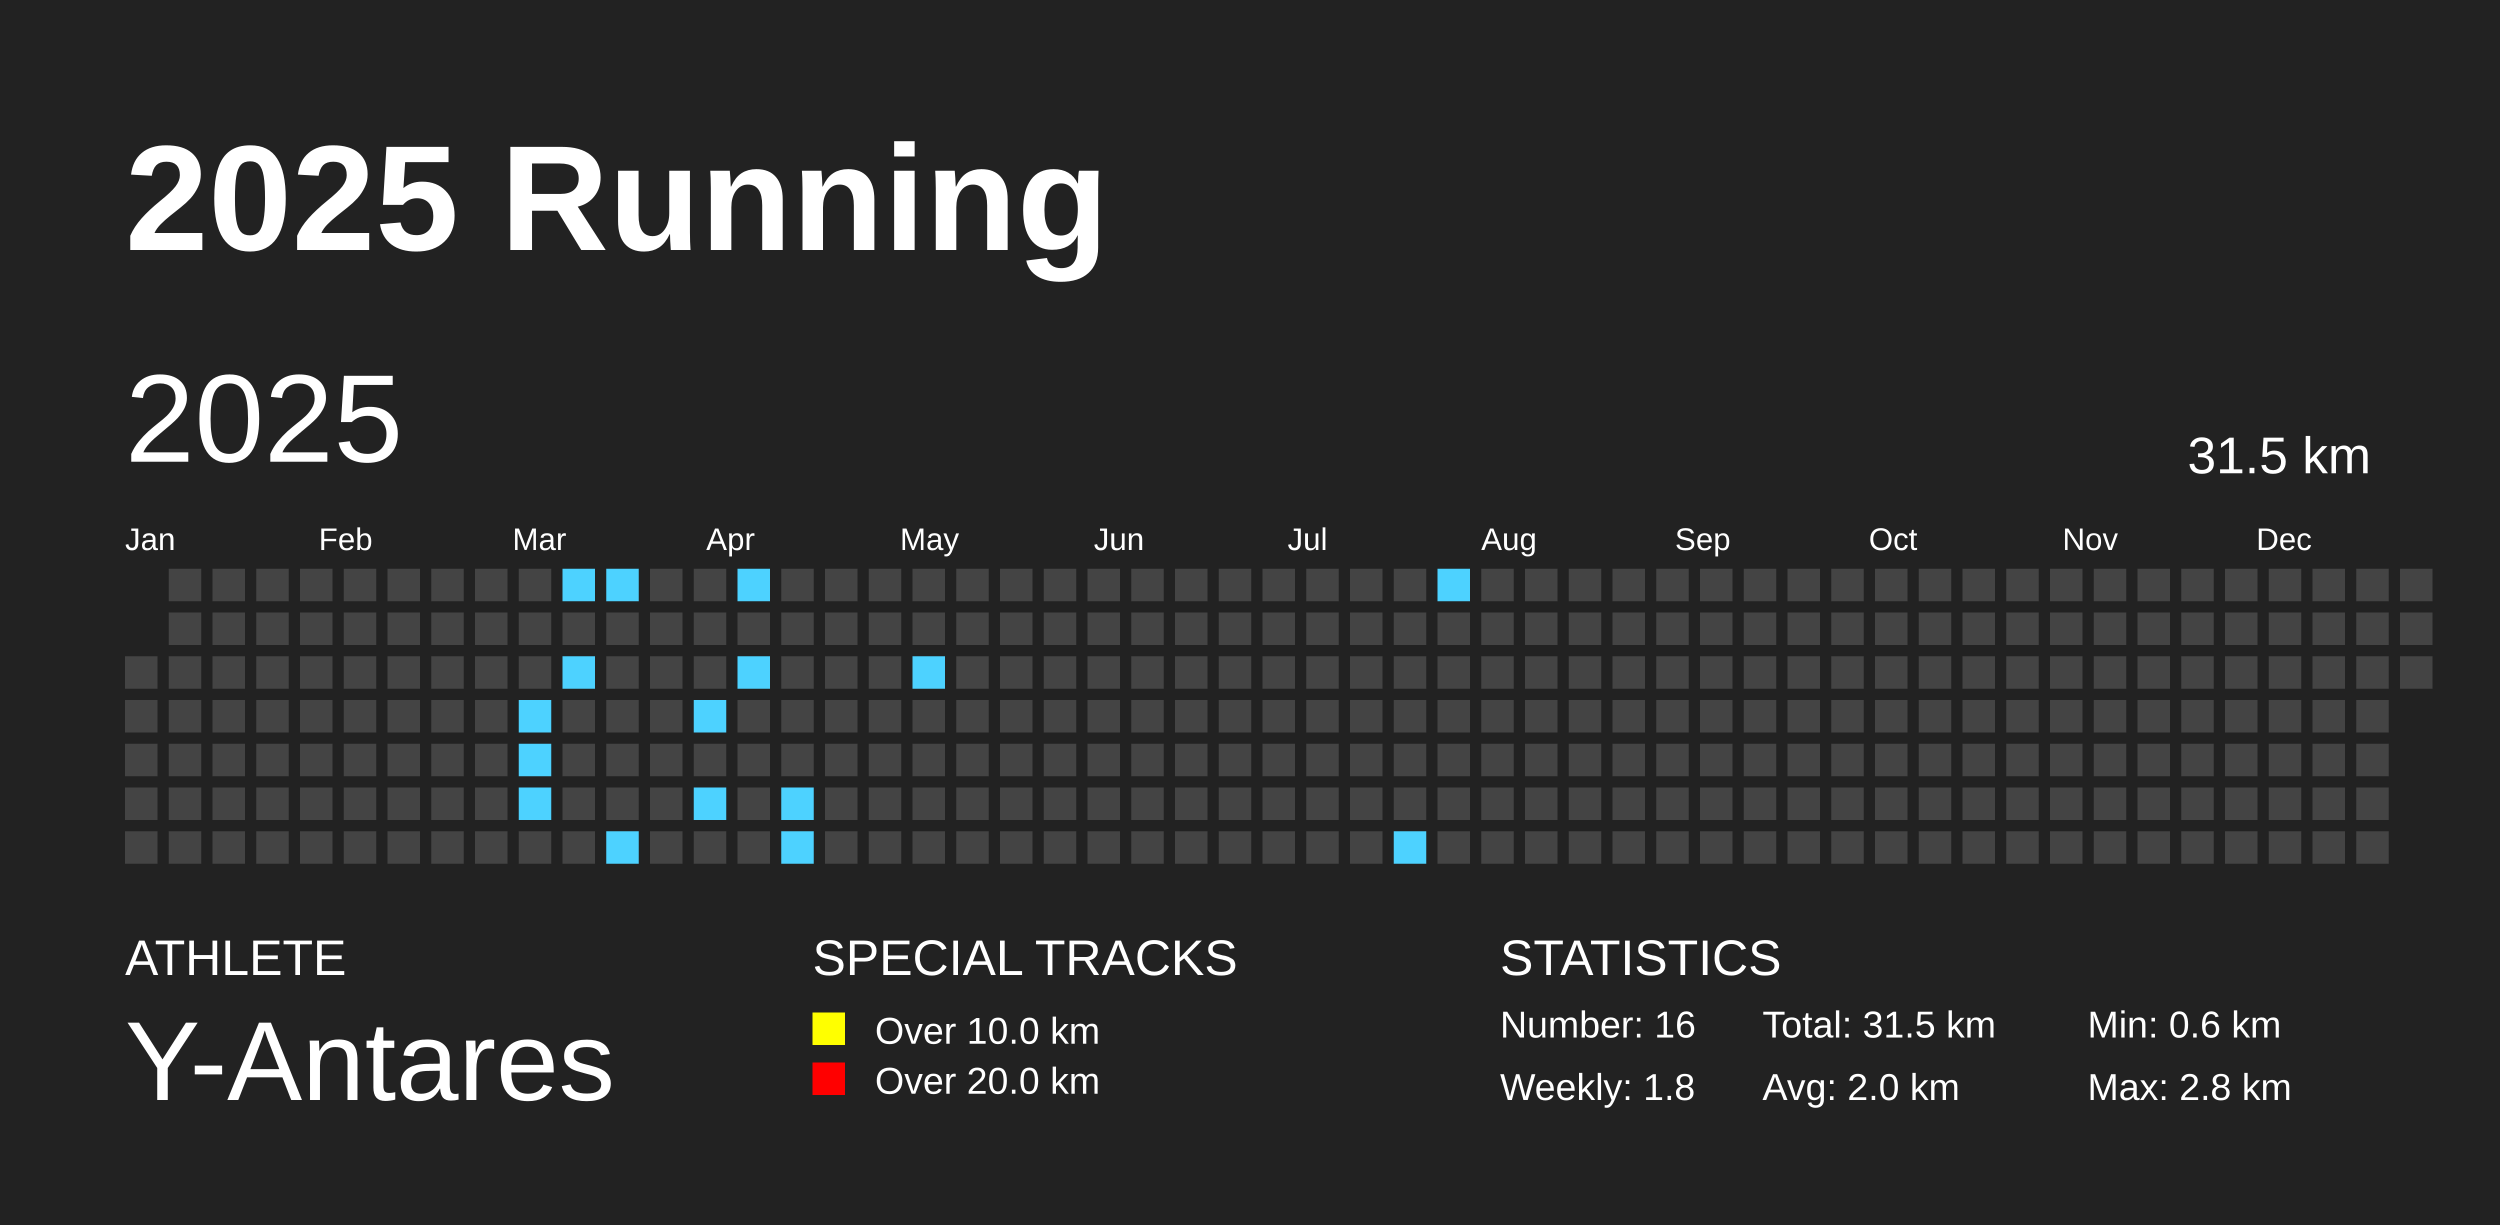
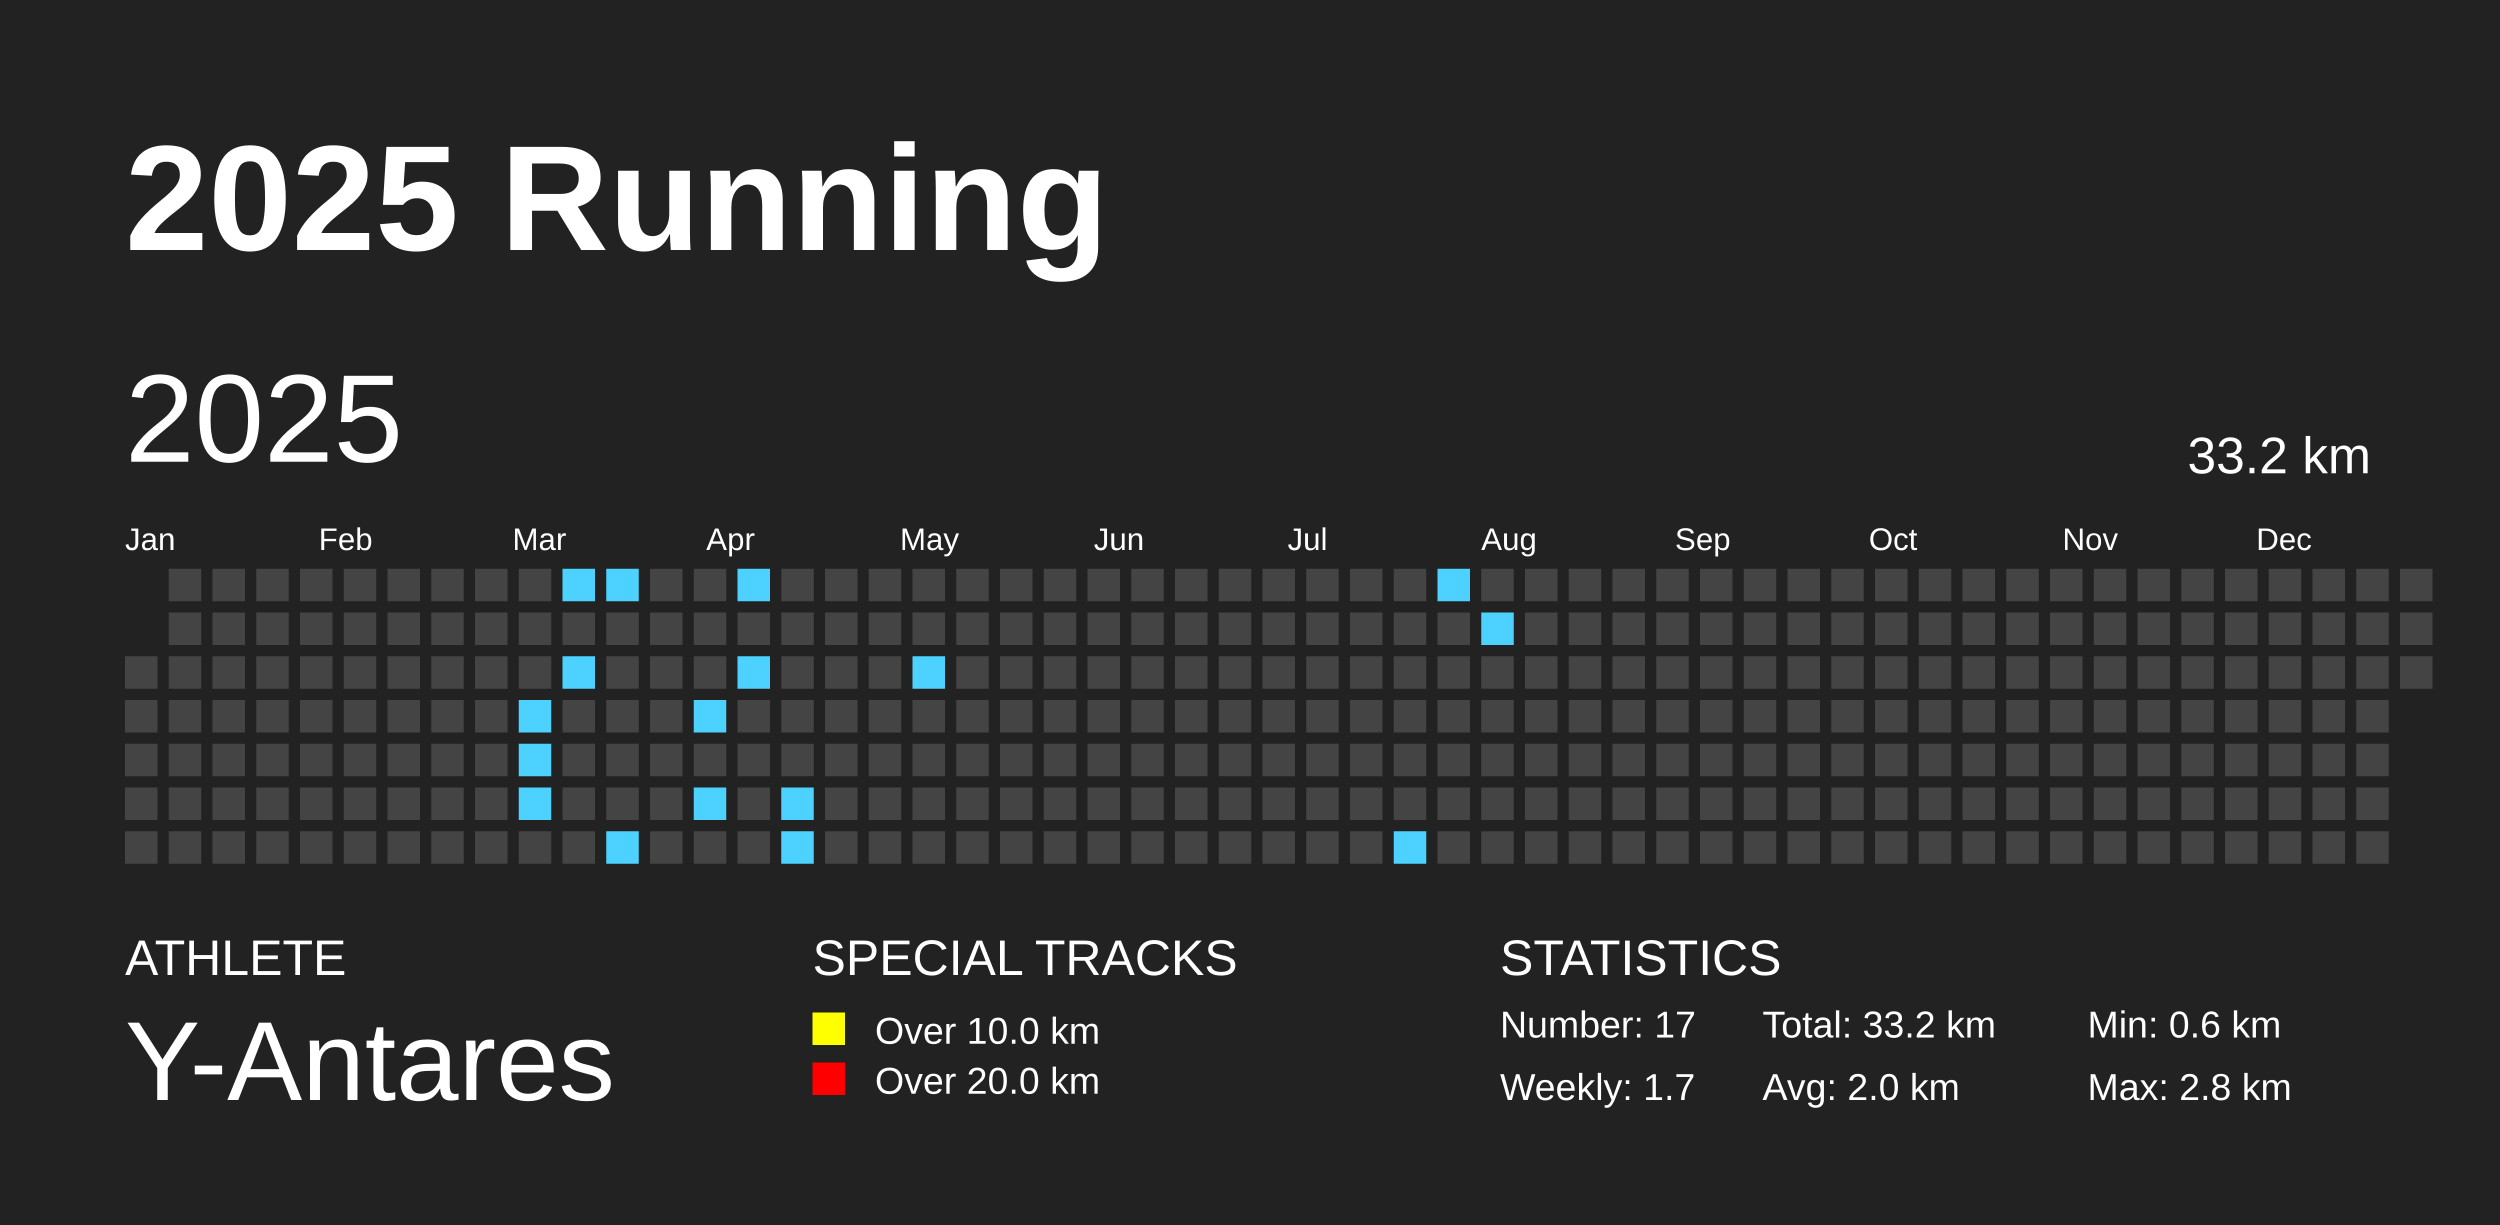
<svg xmlns="http://www.w3.org/2000/svg" baseProfile="full" height="98mm" version="1.1" viewBox="0,0,200,98" width="200mm">
  <defs />
  <rect fill="#222222" height="98" width="200" x="0" y="0" />
  <text fill="#FFFFFF" style="font-size:12px; font-family:Arial; font-weight:bold;" x="10" y="20">2025 Running</text>
  <text fill="#FFFFFF" style="font-size:4px; font-family:Arial" x="10" y="78">ATHLETE</text>
  <text fill="#FFFFFF" style="font-size:9px; font-family:Arial" x="10" y="88">Y-Antares</text>
  <text fill="#FFFFFF" style="font-size:4px; font-family:Arial" x="65" y="78">SPECIAL TRACKS</text>
  <rect fill="yellow" height="2.6" width="2.6" x="65" y="81" />
  <text fill="#FFFFFF" style="font-size:3px; font-family:Arial" x="70" y="83.5">Over 10.0 km</text>
  <rect fill="red" height="2.6" width="2.6" x="65" y="85" />
  <text fill="#FFFFFF" style="font-size:3px; font-family:Arial" x="70" y="87.5">Over 20.0 km</text>
  <text fill="#FFFFFF" style="font-size:4px; font-family:Arial" x="120" y="78">STATISTICS</text>
-   <text fill="#FFFFFF" style="font-size:3px; font-family:Arial" x="120" y="83">Number: 16</text>
-   <text fill="#FFFFFF" style="font-size:3px; font-family:Arial" x="120" y="88">Weekly: 1.8</text>
-   <text fill="#FFFFFF" style="font-size:3px; font-family:Arial" x="141" y="83">Total: 31.5 km</text>
+   <text fill="#FFFFFF" style="font-size:3px; font-family:Arial" x="120" y="83">Number: 17</text>
+   <text fill="#FFFFFF" style="font-size:3px; font-family:Arial" x="120" y="88">Weekly: 1.7</text>
+   <text fill="#FFFFFF" style="font-size:3px; font-family:Arial" x="141" y="83">Total: 33.2 km</text>
  <text fill="#FFFFFF" style="font-size:3px; font-family:Arial" x="141" y="88">Avg: 2.0 km</text>
  <text fill="#FFFFFF" style="font-size:3px; font-family:Arial" x="167" y="83">Min: 0.6 km</text>
  <text fill="#FFFFFF" style="font-size:3px; font-family:Arial" x="167" y="88">Max: 2.8 km</text>
  <text dominant-baseline="hanging" fill="#FFFFFF" style="font-size:10.0px; font-family:Arial;" x="10" y="30">2025</text>
-   <text dominant-baseline="hanging" fill="#FFFFFF" style="font-size:4.125px; font-family:Arial;" x="175" y="35">31.5 km</text>
+   <text dominant-baseline="hanging" fill="#FFFFFF" style="font-size:4.125px; font-family:Arial;" x="175" y="35">33.2 km</text>
  <text fill="#FFFFFF" style="font-size:2.5px; font-family:Arial" x="10.0" y="44">Jan</text>
  <text fill="#FFFFFF" style="font-size:2.5px; font-family:Arial" x="25.5" y="44">Feb</text>
  <text fill="#FFFFFF" style="font-size:2.5px; font-family:Arial" x="41.0" y="44">Mar</text>
  <text fill="#FFFFFF" style="font-size:2.5px; font-family:Arial" x="56.5" y="44">Apr</text>
  <text fill="#FFFFFF" style="font-size:2.5px; font-family:Arial" x="72.0" y="44">May</text>
  <text fill="#FFFFFF" style="font-size:2.5px; font-family:Arial" x="87.5" y="44">Jun</text>
  <text fill="#FFFFFF" style="font-size:2.5px; font-family:Arial" x="103.0" y="44">Jul</text>
  <text fill="#FFFFFF" style="font-size:2.5px; font-family:Arial" x="118.5" y="44">Aug</text>
  <text fill="#FFFFFF" style="font-size:2.5px; font-family:Arial" x="134.0" y="44">Sep</text>
  <text fill="#FFFFFF" style="font-size:2.5px; font-family:Arial" x="149.5" y="44">Oct</text>
  <text fill="#FFFFFF" style="font-size:2.5px; font-family:Arial" x="165.0" y="44">Nov</text>
  <text fill="#FFFFFF" style="font-size:2.5px; font-family:Arial" x="180.5" y="44">Dec</text>
  <rect fill="#444444" height="2.6" width="2.6" x="10.0" y="52.5" />
  <rect fill="#444444" height="2.6" width="2.6" x="10.0" y="56.0" />
  <rect fill="#444444" height="2.6" width="2.6" x="10.0" y="59.5" />
  <rect fill="#444444" height="2.6" width="2.6" x="10.0" y="63.0" />
  <rect fill="#444444" height="2.6" width="2.6" x="10.0" y="66.5" />
  <rect fill="#444444" height="2.6" width="2.6" x="13.5" y="45.5" />
  <rect fill="#444444" height="2.6" width="2.6" x="13.5" y="49.0" />
  <rect fill="#444444" height="2.6" width="2.6" x="13.5" y="52.5" />
  <rect fill="#444444" height="2.6" width="2.6" x="13.5" y="56.0" />
  <rect fill="#444444" height="2.6" width="2.6" x="13.5" y="59.5" />
  <rect fill="#444444" height="2.6" width="2.6" x="13.5" y="63.0" />
  <rect fill="#444444" height="2.6" width="2.6" x="13.5" y="66.5" />
  <rect fill="#444444" height="2.6" width="2.6" x="17.0" y="45.5" />
  <rect fill="#444444" height="2.6" width="2.6" x="17.0" y="49.0" />
  <rect fill="#444444" height="2.6" width="2.6" x="17.0" y="52.5" />
  <rect fill="#444444" height="2.6" width="2.6" x="17.0" y="56.0" />
  <rect fill="#444444" height="2.6" width="2.6" x="17.0" y="59.5" />
  <rect fill="#444444" height="2.6" width="2.6" x="17.0" y="63.0" />
  <rect fill="#444444" height="2.6" width="2.6" x="17.0" y="66.5" />
  <rect fill="#444444" height="2.6" width="2.6" x="20.5" y="45.5" />
  <rect fill="#444444" height="2.6" width="2.6" x="20.5" y="49.0" />
  <rect fill="#444444" height="2.6" width="2.6" x="20.5" y="52.5" />
  <rect fill="#444444" height="2.6" width="2.6" x="20.5" y="56.0" />
  <rect fill="#444444" height="2.6" width="2.6" x="20.5" y="59.5" />
  <rect fill="#444444" height="2.6" width="2.6" x="20.5" y="63.0" />
  <rect fill="#444444" height="2.6" width="2.6" x="20.5" y="66.5" />
  <rect fill="#444444" height="2.6" width="2.6" x="24.0" y="45.5" />
  <rect fill="#444444" height="2.6" width="2.6" x="24.0" y="49.0" />
  <rect fill="#444444" height="2.6" width="2.6" x="24.0" y="52.5" />
  <rect fill="#444444" height="2.6" width="2.6" x="24.0" y="56.0" />
  <rect fill="#444444" height="2.6" width="2.6" x="24.0" y="59.5" />
  <rect fill="#444444" height="2.6" width="2.6" x="24.0" y="63.0" />
  <rect fill="#444444" height="2.6" width="2.6" x="24.0" y="66.5" />
  <rect fill="#444444" height="2.6" width="2.6" x="27.5" y="45.5" />
  <rect fill="#444444" height="2.6" width="2.6" x="27.5" y="49.0" />
  <rect fill="#444444" height="2.6" width="2.6" x="27.5" y="52.5" />
  <rect fill="#444444" height="2.6" width="2.6" x="27.5" y="56.0" />
  <rect fill="#444444" height="2.6" width="2.6" x="27.5" y="59.5" />
  <rect fill="#444444" height="2.6" width="2.6" x="27.5" y="63.0" />
  <rect fill="#444444" height="2.6" width="2.6" x="27.5" y="66.5" />
  <rect fill="#444444" height="2.6" width="2.6" x="31.0" y="45.5" />
  <rect fill="#444444" height="2.6" width="2.6" x="31.0" y="49.0" />
  <rect fill="#444444" height="2.6" width="2.6" x="31.0" y="52.5" />
  <rect fill="#444444" height="2.6" width="2.6" x="31.0" y="56.0" />
  <rect fill="#444444" height="2.6" width="2.6" x="31.0" y="59.5" />
  <rect fill="#444444" height="2.6" width="2.6" x="31.0" y="63.0" />
  <rect fill="#444444" height="2.6" width="2.6" x="31.0" y="66.5" />
  <rect fill="#444444" height="2.6" width="2.6" x="34.5" y="45.5" />
  <rect fill="#444444" height="2.6" width="2.6" x="34.5" y="49.0" />
  <rect fill="#444444" height="2.6" width="2.6" x="34.5" y="52.5" />
  <rect fill="#444444" height="2.6" width="2.6" x="34.5" y="56.0" />
  <rect fill="#444444" height="2.6" width="2.6" x="34.5" y="59.5" />
  <rect fill="#444444" height="2.6" width="2.6" x="34.5" y="63.0" />
  <rect fill="#444444" height="2.6" width="2.6" x="34.5" y="66.5" />
  <rect fill="#444444" height="2.6" width="2.6" x="38.0" y="45.5" />
  <rect fill="#444444" height="2.6" width="2.6" x="38.0" y="49.0" />
  <rect fill="#444444" height="2.6" width="2.6" x="38.0" y="52.5" />
  <rect fill="#444444" height="2.6" width="2.6" x="38.0" y="56.0" />
  <rect fill="#444444" height="2.6" width="2.6" x="38.0" y="59.5" />
  <rect fill="#444444" height="2.6" width="2.6" x="38.0" y="63.0" />
  <rect fill="#444444" height="2.6" width="2.6" x="38.0" y="66.5" />
  <rect fill="#444444" height="2.6" width="2.6" x="41.5" y="45.5" />
  <rect fill="#444444" height="2.6" width="2.6" x="41.5" y="49.0" />
  <rect fill="#444444" height="2.6" width="2.6" x="41.5" y="52.5" />
  <rect fill="#4DD2FF" height="2.6" width="2.6" x="41.5" y="56.0" />
  <rect fill="#4DD2FF" height="2.6" width="2.6" x="41.5" y="59.5" />
  <rect fill="#4DD2FF" height="2.6" width="2.6" x="41.5" y="63.0" />
  <rect fill="#444444" height="2.6" width="2.6" x="41.5" y="66.5" />
  <rect fill="#4DD2FF" height="2.6" width="2.6" x="45.0" y="45.5" />
  <rect fill="#444444" height="2.6" width="2.6" x="45.0" y="49.0" />
  <rect fill="#4DD2FF" height="2.6" width="2.6" x="45.0" y="52.5" />
  <rect fill="#444444" height="2.6" width="2.6" x="45.0" y="56.0" />
  <rect fill="#444444" height="2.6" width="2.6" x="45.0" y="59.5" />
  <rect fill="#444444" height="2.6" width="2.6" x="45.0" y="63.0" />
  <rect fill="#444444" height="2.6" width="2.6" x="45.0" y="66.5" />
  <rect fill="#4DD2FF" height="2.6" width="2.6" x="48.5" y="45.5" />
  <rect fill="#444444" height="2.6" width="2.6" x="48.5" y="49.0" />
  <rect fill="#444444" height="2.6" width="2.6" x="48.5" y="52.5" />
  <rect fill="#444444" height="2.6" width="2.6" x="48.5" y="56.0" />
  <rect fill="#444444" height="2.6" width="2.6" x="48.5" y="59.5" />
  <rect fill="#444444" height="2.6" width="2.6" x="48.5" y="63.0" />
  <rect fill="#4DD2FF" height="2.6" width="2.6" x="48.5" y="66.5" />
  <rect fill="#444444" height="2.6" width="2.6" x="52.0" y="45.5" />
  <rect fill="#444444" height="2.6" width="2.6" x="52.0" y="49.0" />
  <rect fill="#444444" height="2.6" width="2.6" x="52.0" y="52.5" />
  <rect fill="#444444" height="2.6" width="2.6" x="52.0" y="56.0" />
  <rect fill="#444444" height="2.6" width="2.6" x="52.0" y="59.5" />
  <rect fill="#444444" height="2.6" width="2.6" x="52.0" y="63.0" />
  <rect fill="#444444" height="2.6" width="2.6" x="52.0" y="66.5" />
  <rect fill="#444444" height="2.6" width="2.6" x="55.5" y="45.5" />
  <rect fill="#444444" height="2.6" width="2.6" x="55.5" y="49.0" />
  <rect fill="#444444" height="2.6" width="2.6" x="55.5" y="52.5" />
  <rect fill="#4DD2FF" height="2.6" width="2.6" x="55.5" y="56.0" />
  <rect fill="#444444" height="2.6" width="2.6" x="55.5" y="59.5" />
  <rect fill="#4DD2FF" height="2.6" width="2.6" x="55.5" y="63.0" />
  <rect fill="#444444" height="2.6" width="2.6" x="55.5" y="66.5" />
  <rect fill="#4DD2FF" height="2.6" width="2.6" x="59.0" y="45.5" />
  <rect fill="#444444" height="2.6" width="2.6" x="59.0" y="49.0" />
  <rect fill="#4DD2FF" height="2.6" width="2.6" x="59.0" y="52.5" />
  <rect fill="#444444" height="2.6" width="2.6" x="59.0" y="56.0" />
  <rect fill="#444444" height="2.6" width="2.6" x="59.0" y="59.5" />
  <rect fill="#444444" height="2.6" width="2.6" x="59.0" y="63.0" />
  <rect fill="#444444" height="2.6" width="2.6" x="59.0" y="66.5" />
  <rect fill="#444444" height="2.6" width="2.6" x="62.5" y="45.5" />
  <rect fill="#444444" height="2.6" width="2.6" x="62.5" y="49.0" />
  <rect fill="#444444" height="2.6" width="2.6" x="62.5" y="52.5" />
  <rect fill="#444444" height="2.6" width="2.6" x="62.5" y="56.0" />
  <rect fill="#444444" height="2.6" width="2.6" x="62.5" y="59.5" />
  <rect fill="#4DD2FF" height="2.6" width="2.6" x="62.5" y="63.0" />
  <rect fill="#4DD2FF" height="2.6" width="2.6" x="62.5" y="66.5" />
  <rect fill="#444444" height="2.6" width="2.6" x="66.0" y="45.5" />
  <rect fill="#444444" height="2.6" width="2.6" x="66.0" y="49.0" />
  <rect fill="#444444" height="2.6" width="2.6" x="66.0" y="52.5" />
  <rect fill="#444444" height="2.6" width="2.6" x="66.0" y="56.0" />
  <rect fill="#444444" height="2.6" width="2.6" x="66.0" y="59.5" />
  <rect fill="#444444" height="2.6" width="2.6" x="66.0" y="63.0" />
  <rect fill="#444444" height="2.6" width="2.6" x="66.0" y="66.5" />
  <rect fill="#444444" height="2.6" width="2.6" x="69.5" y="45.5" />
  <rect fill="#444444" height="2.6" width="2.6" x="69.5" y="49.0" />
  <rect fill="#444444" height="2.6" width="2.6" x="69.5" y="52.5" />
  <rect fill="#444444" height="2.6" width="2.6" x="69.5" y="56.0" />
  <rect fill="#444444" height="2.6" width="2.6" x="69.5" y="59.5" />
  <rect fill="#444444" height="2.6" width="2.6" x="69.5" y="63.0" />
  <rect fill="#444444" height="2.6" width="2.6" x="69.5" y="66.5" />
  <rect fill="#444444" height="2.6" width="2.6" x="73.0" y="45.5" />
  <rect fill="#444444" height="2.6" width="2.6" x="73.0" y="49.0" />
  <rect fill="#4DD2FF" height="2.6" width="2.6" x="73.0" y="52.5" />
  <rect fill="#444444" height="2.6" width="2.6" x="73.0" y="56.0" />
  <rect fill="#444444" height="2.6" width="2.6" x="73.0" y="59.5" />
  <rect fill="#444444" height="2.6" width="2.6" x="73.0" y="63.0" />
  <rect fill="#444444" height="2.6" width="2.6" x="73.0" y="66.5" />
  <rect fill="#444444" height="2.6" width="2.6" x="76.5" y="45.5" />
  <rect fill="#444444" height="2.6" width="2.6" x="76.5" y="49.0" />
  <rect fill="#444444" height="2.6" width="2.6" x="76.5" y="52.5" />
  <rect fill="#444444" height="2.6" width="2.6" x="76.5" y="56.0" />
  <rect fill="#444444" height="2.6" width="2.6" x="76.5" y="59.5" />
  <rect fill="#444444" height="2.6" width="2.6" x="76.5" y="63.0" />
  <rect fill="#444444" height="2.6" width="2.6" x="76.5" y="66.5" />
  <rect fill="#444444" height="2.6" width="2.6" x="80.0" y="45.5" />
  <rect fill="#444444" height="2.6" width="2.6" x="80.0" y="49.0" />
  <rect fill="#444444" height="2.6" width="2.6" x="80.0" y="52.5" />
  <rect fill="#444444" height="2.6" width="2.6" x="80.0" y="56.0" />
  <rect fill="#444444" height="2.6" width="2.6" x="80.0" y="59.5" />
  <rect fill="#444444" height="2.6" width="2.6" x="80.0" y="63.0" />
  <rect fill="#444444" height="2.6" width="2.6" x="80.0" y="66.5" />
  <rect fill="#444444" height="2.6" width="2.6" x="83.5" y="45.5" />
  <rect fill="#444444" height="2.6" width="2.6" x="83.5" y="49.0" />
  <rect fill="#444444" height="2.6" width="2.6" x="83.5" y="52.5" />
  <rect fill="#444444" height="2.6" width="2.6" x="83.5" y="56.0" />
  <rect fill="#444444" height="2.6" width="2.6" x="83.5" y="59.5" />
  <rect fill="#444444" height="2.6" width="2.6" x="83.5" y="63.0" />
  <rect fill="#444444" height="2.6" width="2.6" x="83.5" y="66.5" />
  <rect fill="#444444" height="2.6" width="2.6" x="87.0" y="45.5" />
  <rect fill="#444444" height="2.6" width="2.6" x="87.0" y="49.0" />
  <rect fill="#444444" height="2.6" width="2.6" x="87.0" y="52.5" />
  <rect fill="#444444" height="2.6" width="2.6" x="87.0" y="56.0" />
  <rect fill="#444444" height="2.6" width="2.6" x="87.0" y="59.5" />
  <rect fill="#444444" height="2.6" width="2.6" x="87.0" y="63.0" />
  <rect fill="#444444" height="2.6" width="2.6" x="87.0" y="66.5" />
  <rect fill="#444444" height="2.6" width="2.6" x="90.5" y="45.5" />
  <rect fill="#444444" height="2.6" width="2.6" x="90.5" y="49.0" />
  <rect fill="#444444" height="2.6" width="2.6" x="90.5" y="52.5" />
  <rect fill="#444444" height="2.6" width="2.6" x="90.5" y="56.0" />
  <rect fill="#444444" height="2.6" width="2.6" x="90.5" y="59.5" />
  <rect fill="#444444" height="2.6" width="2.6" x="90.5" y="63.0" />
  <rect fill="#444444" height="2.6" width="2.6" x="90.5" y="66.5" />
  <rect fill="#444444" height="2.6" width="2.6" x="94.0" y="45.5" />
  <rect fill="#444444" height="2.6" width="2.6" x="94.0" y="49.0" />
  <rect fill="#444444" height="2.6" width="2.6" x="94.0" y="52.5" />
  <rect fill="#444444" height="2.6" width="2.6" x="94.0" y="56.0" />
  <rect fill="#444444" height="2.6" width="2.6" x="94.0" y="59.5" />
  <rect fill="#444444" height="2.6" width="2.6" x="94.0" y="63.0" />
  <rect fill="#444444" height="2.6" width="2.6" x="94.0" y="66.5" />
  <rect fill="#444444" height="2.6" width="2.6" x="97.5" y="45.5" />
  <rect fill="#444444" height="2.6" width="2.6" x="97.5" y="49.0" />
  <rect fill="#444444" height="2.6" width="2.6" x="97.5" y="52.5" />
  <rect fill="#444444" height="2.6" width="2.6" x="97.5" y="56.0" />
  <rect fill="#444444" height="2.6" width="2.6" x="97.5" y="59.5" />
  <rect fill="#444444" height="2.6" width="2.6" x="97.5" y="63.0" />
  <rect fill="#444444" height="2.6" width="2.6" x="97.5" y="66.5" />
  <rect fill="#444444" height="2.6" width="2.6" x="101.0" y="45.5" />
  <rect fill="#444444" height="2.6" width="2.6" x="101.0" y="49.0" />
  <rect fill="#444444" height="2.6" width="2.6" x="101.0" y="52.5" />
  <rect fill="#444444" height="2.6" width="2.6" x="101.0" y="56.0" />
  <rect fill="#444444" height="2.6" width="2.6" x="101.0" y="59.5" />
  <rect fill="#444444" height="2.6" width="2.6" x="101.0" y="63.0" />
  <rect fill="#444444" height="2.6" width="2.6" x="101.0" y="66.5" />
  <rect fill="#444444" height="2.6" width="2.6" x="104.5" y="45.5" />
  <rect fill="#444444" height="2.6" width="2.6" x="104.5" y="49.0" />
  <rect fill="#444444" height="2.6" width="2.6" x="104.5" y="52.5" />
  <rect fill="#444444" height="2.6" width="2.6" x="104.5" y="56.0" />
  <rect fill="#444444" height="2.6" width="2.6" x="104.5" y="59.5" />
  <rect fill="#444444" height="2.6" width="2.6" x="104.5" y="63.0" />
  <rect fill="#444444" height="2.6" width="2.6" x="104.5" y="66.5" />
  <rect fill="#444444" height="2.6" width="2.6" x="108.0" y="45.5" />
  <rect fill="#444444" height="2.6" width="2.6" x="108.0" y="49.0" />
  <rect fill="#444444" height="2.6" width="2.6" x="108.0" y="52.5" />
  <rect fill="#444444" height="2.6" width="2.6" x="108.0" y="56.0" />
  <rect fill="#444444" height="2.6" width="2.6" x="108.0" y="59.5" />
  <rect fill="#444444" height="2.6" width="2.6" x="108.0" y="63.0" />
  <rect fill="#444444" height="2.6" width="2.6" x="108.0" y="66.5" />
  <rect fill="#444444" height="2.6" width="2.6" x="111.5" y="45.5" />
  <rect fill="#444444" height="2.6" width="2.6" x="111.5" y="49.0" />
  <rect fill="#444444" height="2.6" width="2.6" x="111.5" y="52.5" />
  <rect fill="#444444" height="2.6" width="2.6" x="111.5" y="56.0" />
  <rect fill="#444444" height="2.6" width="2.6" x="111.5" y="59.5" />
  <rect fill="#444444" height="2.6" width="2.6" x="111.5" y="63.0" />
  <rect fill="#4DD2FF" height="2.6" width="2.6" x="111.5" y="66.5" />
  <rect fill="#4DD2FF" height="2.6" width="2.6" x="115.0" y="45.5" />
  <rect fill="#444444" height="2.6" width="2.6" x="115.0" y="49.0" />
  <rect fill="#444444" height="2.6" width="2.6" x="115.0" y="52.5" />
  <rect fill="#444444" height="2.6" width="2.6" x="115.0" y="56.0" />
  <rect fill="#444444" height="2.6" width="2.6" x="115.0" y="59.5" />
  <rect fill="#444444" height="2.6" width="2.6" x="115.0" y="63.0" />
  <rect fill="#444444" height="2.6" width="2.6" x="115.0" y="66.5" />
  <rect fill="#444444" height="2.6" width="2.6" x="118.5" y="45.5" />
-   <rect fill="#444444" height="2.6" width="2.6" x="118.5" y="49.0" />
+   <rect fill="#4DD2FF" height="2.6" width="2.6" x="118.5" y="49.0" />
  <rect fill="#444444" height="2.6" width="2.6" x="118.5" y="52.5" />
  <rect fill="#444444" height="2.6" width="2.6" x="118.5" y="56.0" />
  <rect fill="#444444" height="2.6" width="2.6" x="118.5" y="59.5" />
  <rect fill="#444444" height="2.6" width="2.6" x="118.5" y="63.0" />
  <rect fill="#444444" height="2.6" width="2.6" x="118.5" y="66.5" />
  <rect fill="#444444" height="2.6" width="2.6" x="122.0" y="45.5" />
  <rect fill="#444444" height="2.6" width="2.6" x="122.0" y="49.0" />
  <rect fill="#444444" height="2.6" width="2.6" x="122.0" y="52.5" />
  <rect fill="#444444" height="2.6" width="2.6" x="122.0" y="56.0" />
  <rect fill="#444444" height="2.6" width="2.6" x="122.0" y="59.5" />
  <rect fill="#444444" height="2.6" width="2.6" x="122.0" y="63.0" />
  <rect fill="#444444" height="2.6" width="2.6" x="122.0" y="66.5" />
  <rect fill="#444444" height="2.6" width="2.6" x="125.5" y="45.5" />
  <rect fill="#444444" height="2.6" width="2.6" x="125.5" y="49.0" />
  <rect fill="#444444" height="2.6" width="2.6" x="125.5" y="52.5" />
  <rect fill="#444444" height="2.6" width="2.6" x="125.5" y="56.0" />
  <rect fill="#444444" height="2.6" width="2.6" x="125.5" y="59.5" />
  <rect fill="#444444" height="2.6" width="2.6" x="125.5" y="63.0" />
  <rect fill="#444444" height="2.6" width="2.6" x="125.5" y="66.5" />
  <rect fill="#444444" height="2.6" width="2.6" x="129.0" y="45.5" />
  <rect fill="#444444" height="2.6" width="2.6" x="129.0" y="49.0" />
  <rect fill="#444444" height="2.6" width="2.6" x="129.0" y="52.5" />
  <rect fill="#444444" height="2.6" width="2.6" x="129.0" y="56.0" />
  <rect fill="#444444" height="2.6" width="2.6" x="129.0" y="59.5" />
  <rect fill="#444444" height="2.6" width="2.6" x="129.0" y="63.0" />
  <rect fill="#444444" height="2.6" width="2.6" x="129.0" y="66.5" />
  <rect fill="#444444" height="2.6" width="2.6" x="132.5" y="45.5" />
  <rect fill="#444444" height="2.6" width="2.6" x="132.5" y="49.0" />
  <rect fill="#444444" height="2.6" width="2.6" x="132.5" y="52.5" />
  <rect fill="#444444" height="2.6" width="2.6" x="132.5" y="56.0" />
  <rect fill="#444444" height="2.6" width="2.6" x="132.5" y="59.5" />
  <rect fill="#444444" height="2.6" width="2.6" x="132.5" y="63.0" />
  <rect fill="#444444" height="2.6" width="2.6" x="132.5" y="66.5" />
  <rect fill="#444444" height="2.6" width="2.6" x="136.0" y="45.5" />
  <rect fill="#444444" height="2.6" width="2.6" x="136.0" y="49.0" />
  <rect fill="#444444" height="2.6" width="2.6" x="136.0" y="52.5" />
  <rect fill="#444444" height="2.6" width="2.6" x="136.0" y="56.0" />
  <rect fill="#444444" height="2.6" width="2.6" x="136.0" y="59.5" />
  <rect fill="#444444" height="2.6" width="2.6" x="136.0" y="63.0" />
  <rect fill="#444444" height="2.6" width="2.6" x="136.0" y="66.5" />
  <rect fill="#444444" height="2.6" width="2.6" x="139.5" y="45.5" />
  <rect fill="#444444" height="2.6" width="2.6" x="139.5" y="49.0" />
  <rect fill="#444444" height="2.6" width="2.6" x="139.5" y="52.5" />
  <rect fill="#444444" height="2.6" width="2.6" x="139.5" y="56.0" />
  <rect fill="#444444" height="2.6" width="2.6" x="139.5" y="59.5" />
  <rect fill="#444444" height="2.6" width="2.6" x="139.5" y="63.0" />
  <rect fill="#444444" height="2.6" width="2.6" x="139.5" y="66.5" />
  <rect fill="#444444" height="2.6" width="2.6" x="143.0" y="45.5" />
  <rect fill="#444444" height="2.6" width="2.6" x="143.0" y="49.0" />
  <rect fill="#444444" height="2.6" width="2.6" x="143.0" y="52.5" />
  <rect fill="#444444" height="2.6" width="2.6" x="143.0" y="56.0" />
  <rect fill="#444444" height="2.6" width="2.6" x="143.0" y="59.5" />
  <rect fill="#444444" height="2.6" width="2.6" x="143.0" y="63.0" />
  <rect fill="#444444" height="2.6" width="2.6" x="143.0" y="66.5" />
  <rect fill="#444444" height="2.6" width="2.6" x="146.5" y="45.5" />
  <rect fill="#444444" height="2.6" width="2.6" x="146.5" y="49.0" />
  <rect fill="#444444" height="2.6" width="2.6" x="146.5" y="52.5" />
  <rect fill="#444444" height="2.6" width="2.6" x="146.5" y="56.0" />
  <rect fill="#444444" height="2.6" width="2.6" x="146.5" y="59.5" />
  <rect fill="#444444" height="2.6" width="2.6" x="146.5" y="63.0" />
  <rect fill="#444444" height="2.6" width="2.6" x="146.5" y="66.5" />
  <rect fill="#444444" height="2.6" width="2.6" x="150.0" y="45.5" />
  <rect fill="#444444" height="2.6" width="2.6" x="150.0" y="49.0" />
  <rect fill="#444444" height="2.6" width="2.6" x="150.0" y="52.5" />
  <rect fill="#444444" height="2.6" width="2.6" x="150.0" y="56.0" />
  <rect fill="#444444" height="2.6" width="2.6" x="150.0" y="59.5" />
  <rect fill="#444444" height="2.6" width="2.6" x="150.0" y="63.0" />
  <rect fill="#444444" height="2.6" width="2.6" x="150.0" y="66.5" />
  <rect fill="#444444" height="2.6" width="2.6" x="153.5" y="45.5" />
  <rect fill="#444444" height="2.6" width="2.6" x="153.5" y="49.0" />
  <rect fill="#444444" height="2.6" width="2.6" x="153.5" y="52.5" />
  <rect fill="#444444" height="2.6" width="2.6" x="153.5" y="56.0" />
  <rect fill="#444444" height="2.6" width="2.6" x="153.5" y="59.5" />
  <rect fill="#444444" height="2.6" width="2.6" x="153.5" y="63.0" />
  <rect fill="#444444" height="2.6" width="2.6" x="153.5" y="66.5" />
  <rect fill="#444444" height="2.6" width="2.6" x="157.0" y="45.5" />
  <rect fill="#444444" height="2.6" width="2.6" x="157.0" y="49.0" />
  <rect fill="#444444" height="2.6" width="2.6" x="157.0" y="52.5" />
  <rect fill="#444444" height="2.6" width="2.6" x="157.0" y="56.0" />
  <rect fill="#444444" height="2.6" width="2.6" x="157.0" y="59.5" />
  <rect fill="#444444" height="2.6" width="2.6" x="157.0" y="63.0" />
  <rect fill="#444444" height="2.6" width="2.6" x="157.0" y="66.5" />
  <rect fill="#444444" height="2.6" width="2.6" x="160.5" y="45.5" />
  <rect fill="#444444" height="2.6" width="2.6" x="160.5" y="49.0" />
  <rect fill="#444444" height="2.6" width="2.6" x="160.5" y="52.5" />
  <rect fill="#444444" height="2.6" width="2.6" x="160.5" y="56.0" />
  <rect fill="#444444" height="2.6" width="2.6" x="160.5" y="59.5" />
  <rect fill="#444444" height="2.6" width="2.6" x="160.5" y="63.0" />
  <rect fill="#444444" height="2.6" width="2.6" x="160.5" y="66.5" />
  <rect fill="#444444" height="2.6" width="2.6" x="164.0" y="45.5" />
  <rect fill="#444444" height="2.6" width="2.6" x="164.0" y="49.0" />
  <rect fill="#444444" height="2.6" width="2.6" x="164.0" y="52.5" />
  <rect fill="#444444" height="2.6" width="2.6" x="164.0" y="56.0" />
  <rect fill="#444444" height="2.6" width="2.6" x="164.0" y="59.5" />
  <rect fill="#444444" height="2.6" width="2.6" x="164.0" y="63.0" />
  <rect fill="#444444" height="2.6" width="2.6" x="164.0" y="66.5" />
  <rect fill="#444444" height="2.6" width="2.6" x="167.5" y="45.5" />
  <rect fill="#444444" height="2.6" width="2.6" x="167.5" y="49.0" />
  <rect fill="#444444" height="2.6" width="2.6" x="167.5" y="52.5" />
  <rect fill="#444444" height="2.6" width="2.6" x="167.5" y="56.0" />
  <rect fill="#444444" height="2.6" width="2.6" x="167.5" y="59.5" />
  <rect fill="#444444" height="2.6" width="2.6" x="167.5" y="63.0" />
  <rect fill="#444444" height="2.6" width="2.6" x="167.5" y="66.5" />
  <rect fill="#444444" height="2.6" width="2.6" x="171.0" y="45.5" />
  <rect fill="#444444" height="2.6" width="2.6" x="171.0" y="49.0" />
  <rect fill="#444444" height="2.6" width="2.6" x="171.0" y="52.5" />
  <rect fill="#444444" height="2.6" width="2.6" x="171.0" y="56.0" />
  <rect fill="#444444" height="2.6" width="2.6" x="171.0" y="59.5" />
  <rect fill="#444444" height="2.6" width="2.6" x="171.0" y="63.0" />
  <rect fill="#444444" height="2.6" width="2.6" x="171.0" y="66.5" />
  <rect fill="#444444" height="2.6" width="2.6" x="174.5" y="45.5" />
  <rect fill="#444444" height="2.6" width="2.6" x="174.5" y="49.0" />
  <rect fill="#444444" height="2.6" width="2.6" x="174.5" y="52.5" />
  <rect fill="#444444" height="2.6" width="2.6" x="174.5" y="56.0" />
  <rect fill="#444444" height="2.6" width="2.6" x="174.5" y="59.5" />
  <rect fill="#444444" height="2.6" width="2.6" x="174.5" y="63.0" />
  <rect fill="#444444" height="2.6" width="2.6" x="174.5" y="66.5" />
  <rect fill="#444444" height="2.6" width="2.6" x="178.0" y="45.5" />
  <rect fill="#444444" height="2.6" width="2.6" x="178.0" y="49.0" />
  <rect fill="#444444" height="2.6" width="2.6" x="178.0" y="52.5" />
  <rect fill="#444444" height="2.6" width="2.6" x="178.0" y="56.0" />
  <rect fill="#444444" height="2.6" width="2.6" x="178.0" y="59.5" />
  <rect fill="#444444" height="2.6" width="2.6" x="178.0" y="63.0" />
  <rect fill="#444444" height="2.6" width="2.6" x="178.0" y="66.5" />
  <rect fill="#444444" height="2.6" width="2.6" x="181.5" y="45.5" />
  <rect fill="#444444" height="2.6" width="2.6" x="181.5" y="49.0" />
  <rect fill="#444444" height="2.6" width="2.6" x="181.5" y="52.5" />
  <rect fill="#444444" height="2.6" width="2.6" x="181.5" y="56.0" />
  <rect fill="#444444" height="2.6" width="2.6" x="181.5" y="59.5" />
  <rect fill="#444444" height="2.6" width="2.6" x="181.5" y="63.0" />
  <rect fill="#444444" height="2.6" width="2.6" x="181.5" y="66.5" />
  <rect fill="#444444" height="2.6" width="2.6" x="185.0" y="45.5" />
  <rect fill="#444444" height="2.6" width="2.6" x="185.0" y="49.0" />
  <rect fill="#444444" height="2.6" width="2.6" x="185.0" y="52.5" />
  <rect fill="#444444" height="2.6" width="2.6" x="185.0" y="56.0" />
  <rect fill="#444444" height="2.6" width="2.6" x="185.0" y="59.5" />
  <rect fill="#444444" height="2.6" width="2.6" x="185.0" y="63.0" />
  <rect fill="#444444" height="2.6" width="2.6" x="185.0" y="66.5" />
  <rect fill="#444444" height="2.6" width="2.6" x="188.5" y="45.5" />
  <rect fill="#444444" height="2.6" width="2.6" x="188.5" y="49.0" />
  <rect fill="#444444" height="2.6" width="2.6" x="188.5" y="52.5" />
  <rect fill="#444444" height="2.6" width="2.6" x="188.5" y="56.0" />
  <rect fill="#444444" height="2.6" width="2.6" x="188.5" y="59.5" />
  <rect fill="#444444" height="2.6" width="2.6" x="188.5" y="63.0" />
  <rect fill="#444444" height="2.6" width="2.6" x="188.5" y="66.5" />
  <rect fill="#444444" height="2.6" width="2.6" x="192.0" y="45.5" />
  <rect fill="#444444" height="2.6" width="2.6" x="192.0" y="49.0" />
  <rect fill="#444444" height="2.6" width="2.6" x="192.0" y="52.5" />
</svg>
